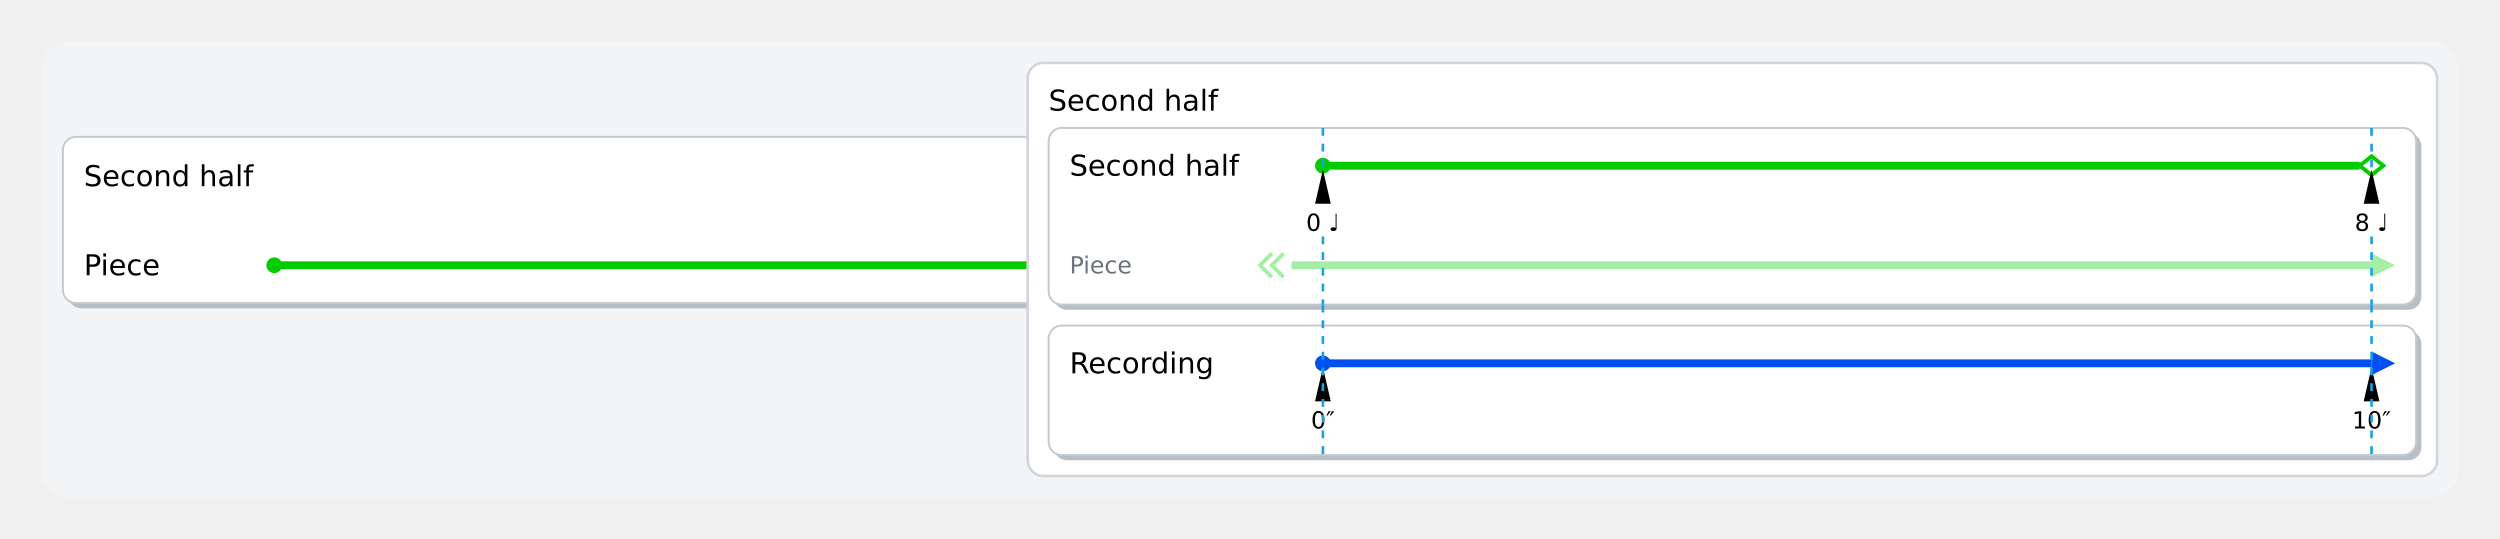
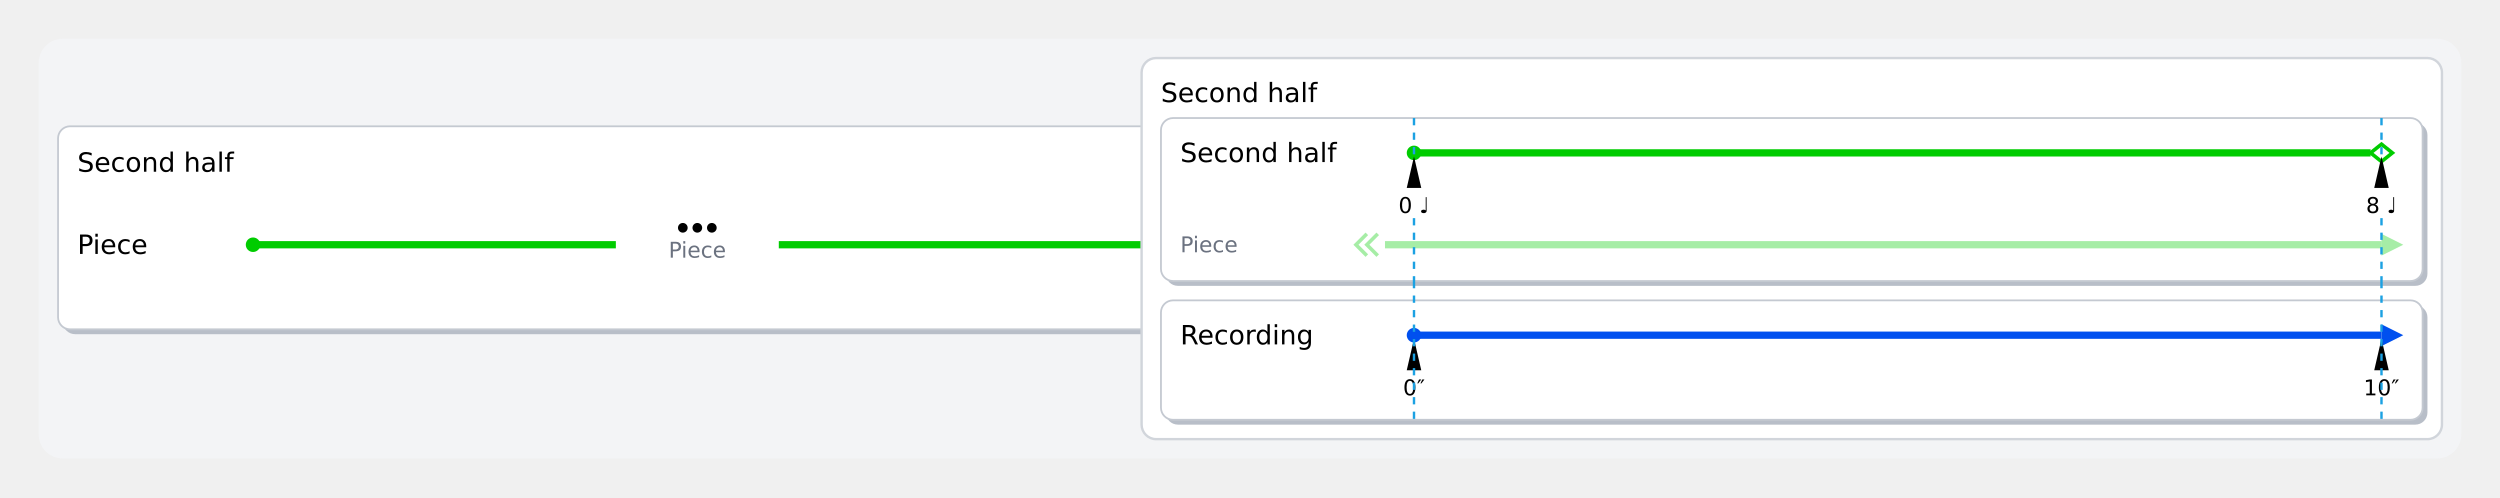
- <svg xmlns="http://www.w3.org/2000/svg" width="953.62" height="205.562" viewBox="0 0 953.62 205.562" font-family="DejaVu Sans, Noto Music" text-rendering="geometricPrecision" style="font-kerning:none;font-variant-ligatures:none">
+ <svg xmlns="http://www.w3.org/2000/svg" width="1033.61" height="205.562" viewBox="0 0 1033.61 205.562" font-family="DejaVu Sans, Noto Music" text-rendering="geometricPrecision" style="font-kerning:none;font-variant-ligatures:none">
  <g transform="translate(16 16)">
-     <rect x="0" y="0" width="921.62" height="173.562" rx="10" fill="#F3F4F6" />
-     <rect data-id="piece" data-part="card" x="10" y="38.207" width="897.62" height="63.379" rx="5" fill="#B8BEC8" />
-     <rect data-id="piece" data-part="card" x="8" y="36.207" width="897.62" height="63.379" rx="5" fill="#FFFFFF" stroke="#C4C9D1" stroke-width="0.75" />
-     <line data-id="piece" x1="88.62" y1="85.184" x2="888.62" y2="85.184" stroke="#00CC00" stroke-width="3" />
+     <rect x="0" y="0" width="1001.61" height="173.562" rx="10" fill="#F3F4F6" />
+     <rect data-id="piece" data-part="card" x="10" y="38.207" width="977.61" height="83.953" rx="5" fill="#B8BEC8" />
+     <rect data-id="piece" data-part="card" x="8" y="36.207" width="977.61" height="83.953" rx="5" fill="#FFFFFF" stroke="#C4C9D1" stroke-width="0.75" />
+     <line data-id="piece" x1="88.62" y1="85.184" x2="238.62" y2="85.184" stroke="#00CC00" stroke-width="3" />
+     <line data-id="piece" x1="305.99" y1="85.184" x2="968.61" y2="85.184" stroke="#00CC00" stroke-width="3" />
    <circle data-id="piece" cx="88.62" cy="85.184" r="3" fill="#00CC00" />
-     <polygon data-id="piece" points="897.62,85.184 888.62,80.684 888.62,89.684" fill="#00CC00" />
-     <line data-id="second-half" x1="488.62" y1="51.207" x2="884.12" y2="51.207" stroke="#00CC00" stroke-width="3" />
-     <circle data-id="second-half" cx="488.62" cy="51.207" r="3" fill="#00CC00" />
-     <polygon data-id="second-half" points="884.12,51.207 888.62,47.607 893.12,51.207 888.62,54.807" fill="none" stroke="#00CC00" stroke-width="1.5" />
-     <polygon data-id="timestamp_3" points="488.62,52.707 485.62,65.707 491.62,65.707" fill="#000000" />
-     <polygon data-id="timestamp_4" points="888.62,52.707 885.62,65.707 891.62,65.707" fill="#000000" />
+     <polygon data-id="piece" points="977.61,85.184 968.61,80.684 968.61,89.684" fill="#00CC00" />
+     <line data-id="second-half" x1="568.61" y1="51.207" x2="964.11" y2="51.207" stroke="#00CC00" stroke-width="3" />
+     <circle data-id="second-half" cx="568.61" cy="51.207" r="3" fill="#00CC00" />
+     <polygon data-id="second-half" points="964.11,51.207 968.61,47.607 973.11,51.207 968.61,54.807" fill="none" stroke="#00CC00" stroke-width="1.5" />
+     <polygon data-id="timestamp_3" points="568.61,52.707 565.61,65.707 571.61,65.707" fill="#000000" />
+     <polygon data-id="timestamp_4" points="968.61,52.707 965.61,65.707 971.61,65.707" fill="#000000" />
    <text data-id="second-half" data-part="name" x="16" y="55.015" text-anchor="start" font-size="11" fill="#000000">Second half</text>
    <text data-id="piece" data-part="name" x="16" y="88.992" text-anchor="start" font-size="11" fill="#000000">Piece</text>
-     <text data-id="timestamp_3" data-part="coordinate" x="488.62" y="76.061" text-anchor="middle" font-size="9" fill="#000000">0 ♩</text>
-     <text data-id="timestamp_4" data-part="coordinate" x="888.62" y="76.061" text-anchor="middle" font-size="9" fill="#000000">8 ♩</text>
-     <line data-id="timestamp_3" data-part="line" x1="488.62" y1="36.207" x2="488.62" y2="52.707" stroke="#1BA1E2" stroke-width="1" stroke-dasharray="3 3" />
-     <line data-id="timestamp_3" data-part="line" x1="488.62" y1="78.184" x2="488.62" y2="99.586" stroke="#1BA1E2" stroke-width="1" stroke-dasharray="3 3" />
-     <line data-id="timestamp_4" data-part="line" x1="888.62" y1="36.207" x2="888.62" y2="52.707" stroke="#1BA1E2" stroke-width="1" stroke-dasharray="3 3" />
-     <line data-id="timestamp_4" data-part="line" x1="888.62" y1="78.184" x2="888.62" y2="99.586" stroke="#1BA1E2" stroke-width="1" stroke-dasharray="3 3" />
-     <rect data-id="group_1" x="376" y="8" width="537.62" height="157.562" rx="6" fill="#FFFFFF" stroke="#D1D5DB" stroke-width="1" />
-     <text data-id="group_1" data-part="name" x="384" y="26.21" text-anchor="start" font-size="11" fill="#000000">Second half</text>
-     <rect data-id="second-half" data-part="card" x="386" y="34.805" width="521.62" height="67.379" rx="5" fill="#B8BEC8" />
-     <rect data-id="second-half" data-part="card" x="384" y="32.805" width="521.62" height="67.379" rx="5" fill="#FFFFFF" stroke="#C4C9D1" stroke-width="0.75" />
-     <line data-id="piece" x1="476.62" y1="85.184" x2="888.62" y2="85.184" stroke="#00CC00" stroke-width="3" opacity="0.35" />
-     <polyline data-id="piece" points="473.62,80.684 469.12,85.184 473.62,89.684" fill="none" stroke="#00CC00" stroke-width="1.5" opacity="0.35" />
-     <polyline data-id="piece" points="469.12,80.684 464.62,85.184 469.12,89.684" fill="none" stroke="#00CC00" stroke-width="1.5" opacity="0.35" />
-     <polygon data-id="piece" points="897.62,85.184 888.62,80.684 888.62,89.684" fill="#00CC00" opacity="0.35" />
-     <line data-id="second-half" x1="488.62" y1="47.207" x2="884.12" y2="47.207" stroke="#00CC00" stroke-width="3" />
-     <circle data-id="second-half" cx="488.62" cy="47.207" r="3" fill="#00CC00" />
-     <polygon data-id="second-half" points="884.12,47.207 888.62,43.607 893.12,47.207 888.62,50.807" fill="none" stroke="#00CC00" stroke-width="1.5" />
-     <polygon data-id="timestamp_3" points="488.62,48.707 485.62,61.707 491.62,61.707" fill="#000000" />
-     <polygon data-id="timestamp_4" points="888.62,48.707 885.62,61.707 891.62,61.707" fill="#000000" />
-     <text data-id="piece" data-part="name" x="392" y="88.299" text-anchor="start" font-size="9" fill="#6B7280">Piece</text>
-     <text data-id="second-half" data-part="name" x="392" y="51.015" text-anchor="start" font-size="11" fill="#000000">Second half</text>
-     <text data-id="timestamp_3" data-part="coordinate" x="488.62" y="72.061" text-anchor="middle" font-size="9" fill="#000000">0 ♩</text>
-     <text data-id="timestamp_4" data-part="coordinate" x="888.62" y="72.061" text-anchor="middle" font-size="9" fill="#000000">8 ♩</text>
-     <line data-id="timestamp_3" data-part="line" x1="488.62" y1="32.805" x2="488.62" y2="48.707" stroke="#1BA1E2" stroke-width="1" stroke-dasharray="3 3" />
-     <line data-id="timestamp_3" data-part="line" x1="488.62" y1="74.184" x2="488.62" y2="100.184" stroke="#1BA1E2" stroke-width="1" stroke-dasharray="3 3" />
-     <line data-id="timestamp_4" data-part="line" x1="888.62" y1="32.805" x2="888.62" y2="48.707" stroke="#1BA1E2" stroke-width="1" stroke-dasharray="3 3" />
-     <line data-id="timestamp_4" data-part="line" x1="888.62" y1="74.184" x2="888.62" y2="100.184" stroke="#1BA1E2" stroke-width="1" stroke-dasharray="3 3" />
-     <rect data-id="recording" data-part="card" x="386" y="110.184" width="521.62" height="49.379" rx="5" fill="#B8BEC8" />
-     <rect data-id="recording" data-part="card" x="384" y="108.184" width="521.62" height="49.379" rx="5" fill="#FFFFFF" stroke="#C4C9D1" stroke-width="0.75" />
-     <line data-id="recording" x1="488.62" y1="122.586" x2="888.62" y2="122.586" stroke="#0050EF" stroke-width="3" />
-     <circle data-id="recording" cx="488.62" cy="122.586" r="3" fill="#0050EF" />
-     <polygon data-id="recording" points="897.62,122.586 888.62,118.086 888.62,127.086" fill="#0050EF" />
-     <polygon data-id="timestamp_1" points="488.62,124.086 485.62,137.086 491.62,137.086" fill="#000000" />
-     <polygon data-id="timestamp_2" points="888.62,124.086 885.62,137.086 891.62,137.086" fill="#000000" />
-     <text data-id="recording" data-part="name" x="392" y="126.394" text-anchor="start" font-size="11" fill="#000000">Recording</text>
-     <text data-id="timestamp_1" data-part="coordinate" x="488.62" y="147.44" text-anchor="middle" font-size="9" fill="#000000">0″</text>
-     <text data-id="timestamp_2" data-part="coordinate" x="888.62" y="147.44" text-anchor="middle" font-size="9" fill="#000000">10″</text>
-     <line data-id="timestamp_3" data-part="line" x1="488.62" y1="100.184" x2="488.62" y2="157.562" stroke="#1BA1E2" stroke-width="1" stroke-dasharray="3 3" />
-     <line data-id="timestamp_4" data-part="line" x1="888.62" y1="100.184" x2="888.62" y2="157.562" stroke="#1BA1E2" stroke-width="1" stroke-dasharray="3 3" />
+     <text data-id="timestamp_3" data-part="coordinate" x="568.61" y="76.061" text-anchor="middle" font-size="9" fill="#000000">0 ♩</text>
+     <text data-id="timestamp_4" data-part="coordinate" x="968.61" y="76.061" text-anchor="middle" font-size="9" fill="#000000">8 ♩</text>
+     <line data-id="timestamp_3" data-part="line" x1="568.61" y1="36.207" x2="568.61" y2="52.707" stroke="#1BA1E2" stroke-width="1" stroke-dasharray="3 3" />
+     <line data-id="timestamp_3" data-part="line" x1="568.61" y1="78.184" x2="568.61" y2="120.16" stroke="#1BA1E2" stroke-width="1" stroke-dasharray="3 3" />
+     <line data-id="timestamp_4" data-part="line" x1="968.61" y1="36.207" x2="968.61" y2="52.707" stroke="#1BA1E2" stroke-width="1" stroke-dasharray="3 3" />
+     <line data-id="timestamp_4" data-part="line" x1="968.61" y1="78.184" x2="968.61" y2="120.16" stroke="#1BA1E2" stroke-width="1" stroke-dasharray="3 3" />
+     <circle data-id="piece" data-part="elision ellipsis" cx="266.305" cy="78.184" r="2" fill="#000000" />
+     <circle data-id="piece" data-part="elision ellipsis" cx="272.305" cy="78.184" r="2" fill="#000000" />
+     <circle data-id="piece" data-part="elision ellipsis" cx="278.305" cy="78.184" r="2" fill="#000000" />
+     <text data-id="piece" data-part="elision name" x="272.305" y="90.538" text-anchor="middle" font-size="9" fill="#6B7280">Piece</text>
+     <rect data-id="group_1" x="455.99" y="8" width="537.62" height="157.562" rx="6" fill="#FFFFFF" stroke="#D1D5DB" stroke-width="1" />
+     <text data-id="group_1" data-part="name" x="463.99" y="26.21" text-anchor="start" font-size="11" fill="#000000">Second half</text>
+     <rect data-id="second-half" data-part="card" x="465.99" y="34.805" width="521.62" height="67.379" rx="5" fill="#B8BEC8" />
+     <rect data-id="second-half" data-part="card" x="463.99" y="32.805" width="521.62" height="67.379" rx="5" fill="#FFFFFF" stroke="#C4C9D1" stroke-width="0.75" />
+     <line data-id="piece" x1="556.61" y1="85.184" x2="968.61" y2="85.184" stroke="#00CC00" stroke-width="3" opacity="0.35" />
+     <polyline data-id="piece" points="553.61,80.684 549.11,85.184 553.61,89.684" fill="none" stroke="#00CC00" stroke-width="1.5" opacity="0.35" />
+     <polyline data-id="piece" points="549.11,80.684 544.61,85.184 549.11,89.684" fill="none" stroke="#00CC00" stroke-width="1.5" opacity="0.35" />
+     <polygon data-id="piece" points="977.61,85.184 968.61,80.684 968.61,89.684" fill="#00CC00" opacity="0.35" />
+     <line data-id="second-half" x1="568.61" y1="47.207" x2="964.11" y2="47.207" stroke="#00CC00" stroke-width="3" />
+     <circle data-id="second-half" cx="568.61" cy="47.207" r="3" fill="#00CC00" />
+     <polygon data-id="second-half" points="964.11,47.207 968.61,43.607 973.11,47.207 968.61,50.807" fill="none" stroke="#00CC00" stroke-width="1.5" />
+     <polygon data-id="timestamp_3" points="568.61,48.707 565.61,61.707 571.61,61.707" fill="#000000" />
+     <polygon data-id="timestamp_4" points="968.61,48.707 965.61,61.707 971.61,61.707" fill="#000000" />
+     <text data-id="piece" data-part="name" x="471.99" y="88.299" text-anchor="start" font-size="9" fill="#6B7280">Piece</text>
+     <text data-id="second-half" data-part="name" x="471.99" y="51.015" text-anchor="start" font-size="11" fill="#000000">Second half</text>
+     <text data-id="timestamp_3" data-part="coordinate" x="568.61" y="72.061" text-anchor="middle" font-size="9" fill="#000000">0 ♩</text>
+     <text data-id="timestamp_4" data-part="coordinate" x="968.61" y="72.061" text-anchor="middle" font-size="9" fill="#000000">8 ♩</text>
+     <line data-id="timestamp_3" data-part="line" x1="568.61" y1="32.805" x2="568.61" y2="48.707" stroke="#1BA1E2" stroke-width="1" stroke-dasharray="3 3" />
+     <line data-id="timestamp_3" data-part="line" x1="568.61" y1="74.184" x2="568.61" y2="100.184" stroke="#1BA1E2" stroke-width="1" stroke-dasharray="3 3" />
+     <line data-id="timestamp_4" data-part="line" x1="968.61" y1="32.805" x2="968.61" y2="48.707" stroke="#1BA1E2" stroke-width="1" stroke-dasharray="3 3" />
+     <line data-id="timestamp_4" data-part="line" x1="968.61" y1="74.184" x2="968.61" y2="100.184" stroke="#1BA1E2" stroke-width="1" stroke-dasharray="3 3" />
+     <rect data-id="recording" data-part="card" x="465.99" y="110.184" width="521.62" height="49.379" rx="5" fill="#B8BEC8" />
+     <rect data-id="recording" data-part="card" x="463.99" y="108.184" width="521.62" height="49.379" rx="5" fill="#FFFFFF" stroke="#C4C9D1" stroke-width="0.75" />
+     <line data-id="recording" x1="568.61" y1="122.586" x2="968.61" y2="122.586" stroke="#0050EF" stroke-width="3" />
+     <circle data-id="recording" cx="568.61" cy="122.586" r="3" fill="#0050EF" />
+     <polygon data-id="recording" points="977.61,122.586 968.61,118.086 968.61,127.086" fill="#0050EF" />
+     <polygon data-id="timestamp_1" points="568.61,124.086 565.61,137.086 571.61,137.086" fill="#000000" />
+     <polygon data-id="timestamp_2" points="968.61,124.086 965.61,137.086 971.61,137.086" fill="#000000" />
+     <text data-id="recording" data-part="name" x="471.99" y="126.394" text-anchor="start" font-size="11" fill="#000000">Recording</text>
+     <text data-id="timestamp_1" data-part="coordinate" x="568.61" y="147.44" text-anchor="middle" font-size="9" fill="#000000">0″</text>
+     <text data-id="timestamp_2" data-part="coordinate" x="968.61" y="147.44" text-anchor="middle" font-size="9" fill="#000000">10″</text>
+     <line data-id="timestamp_3" data-part="line" x1="568.61" y1="100.184" x2="568.61" y2="157.562" stroke="#1BA1E2" stroke-width="1" stroke-dasharray="3 3" />
+     <line data-id="timestamp_4" data-part="line" x1="968.61" y1="100.184" x2="968.61" y2="157.562" stroke="#1BA1E2" stroke-width="1" stroke-dasharray="3 3" />
  </g>
</svg>
